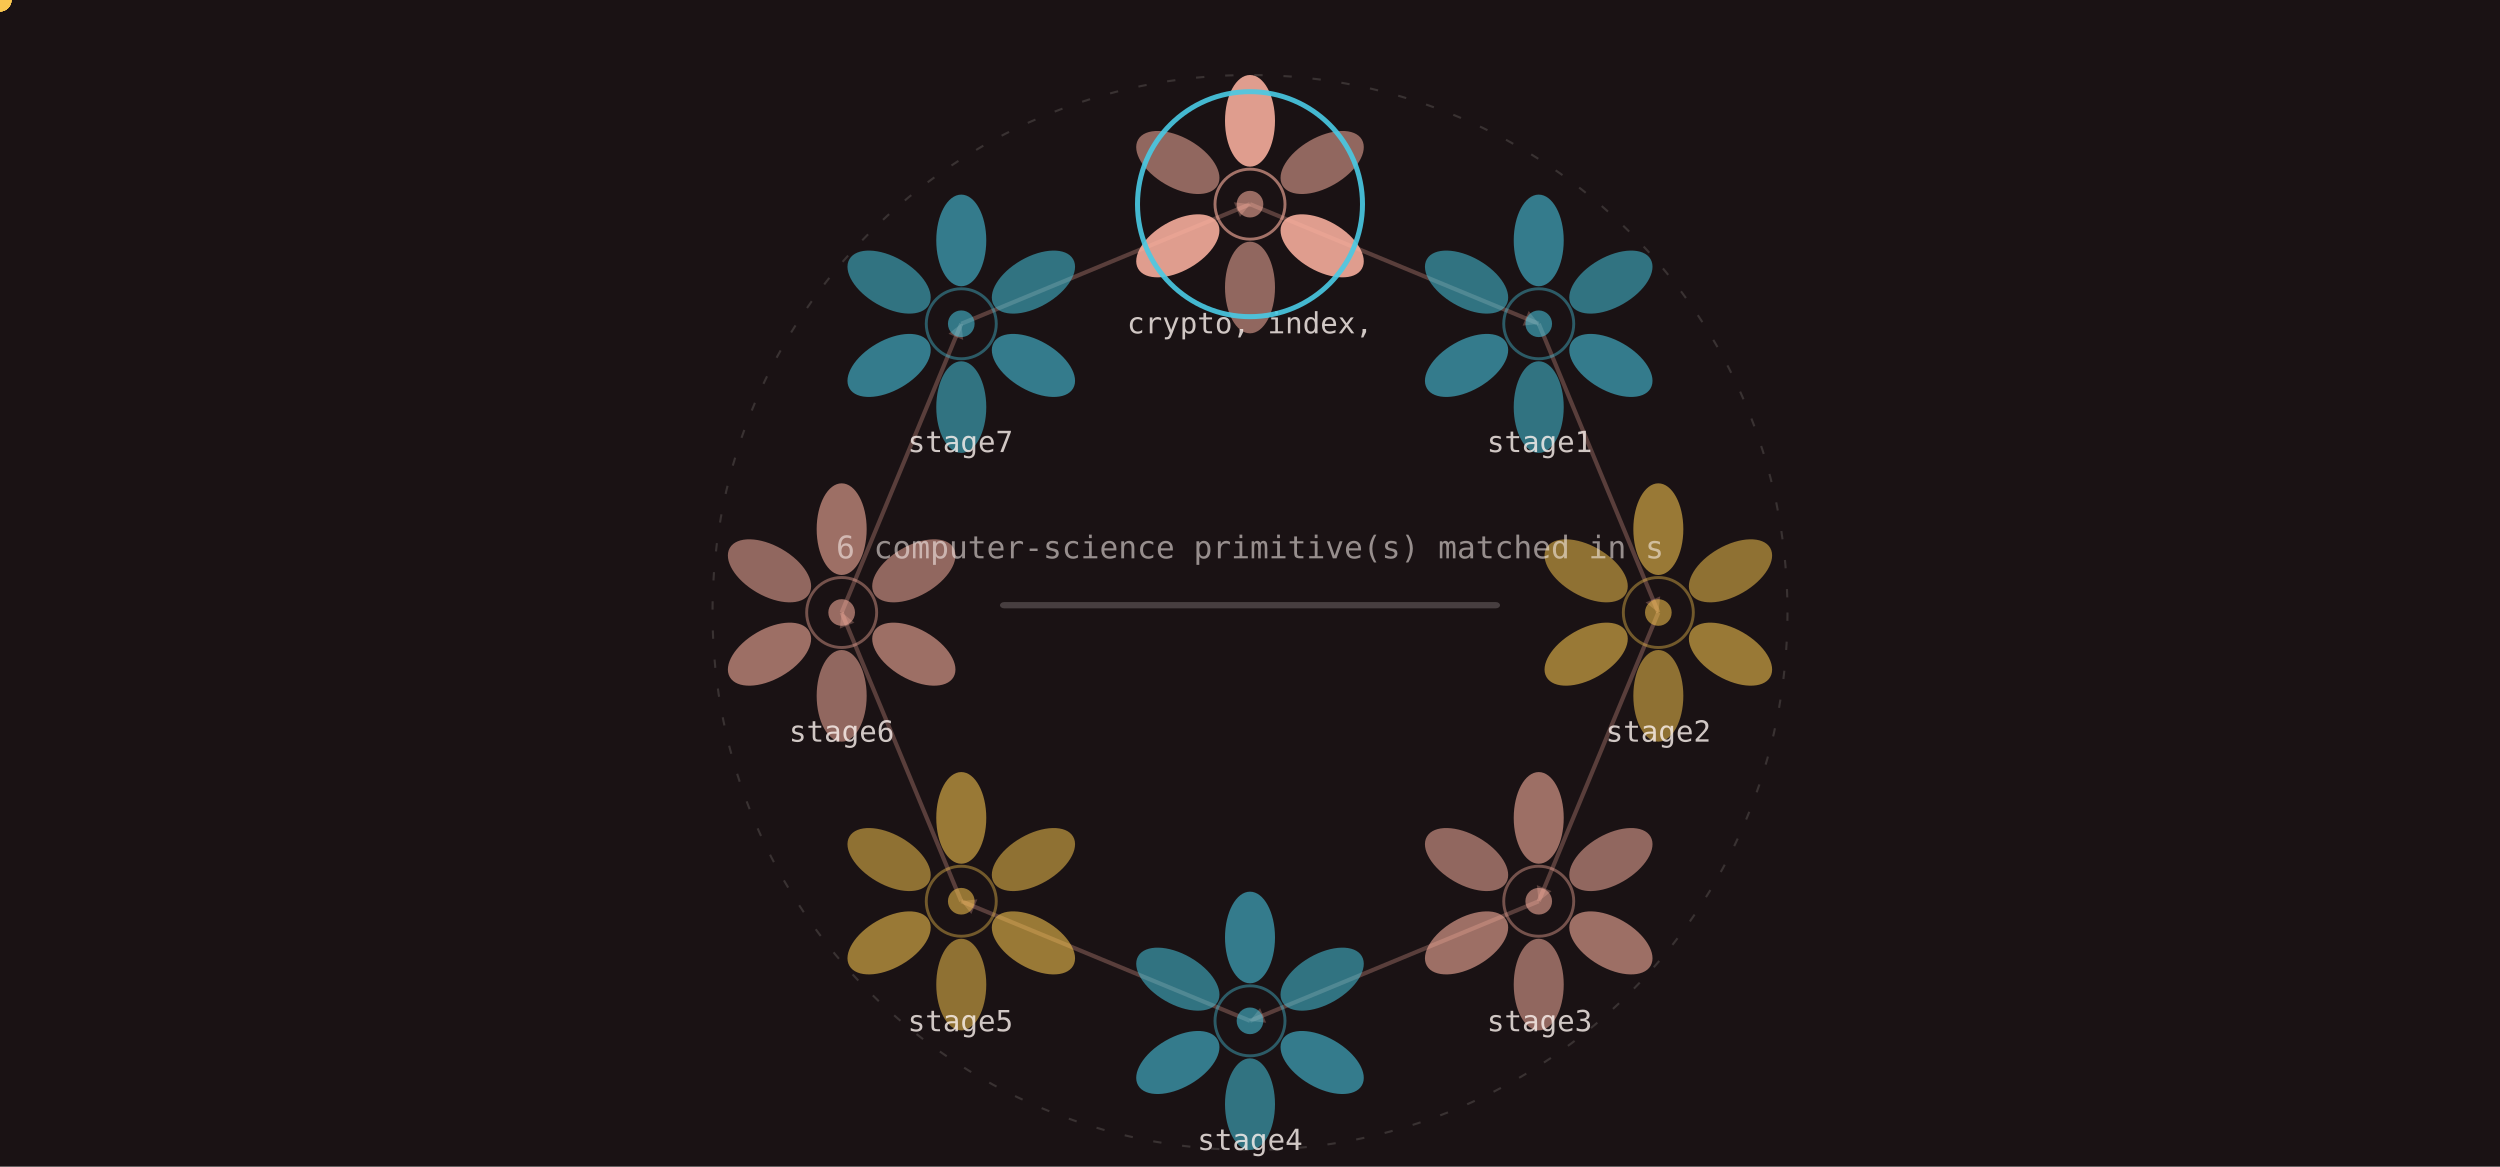
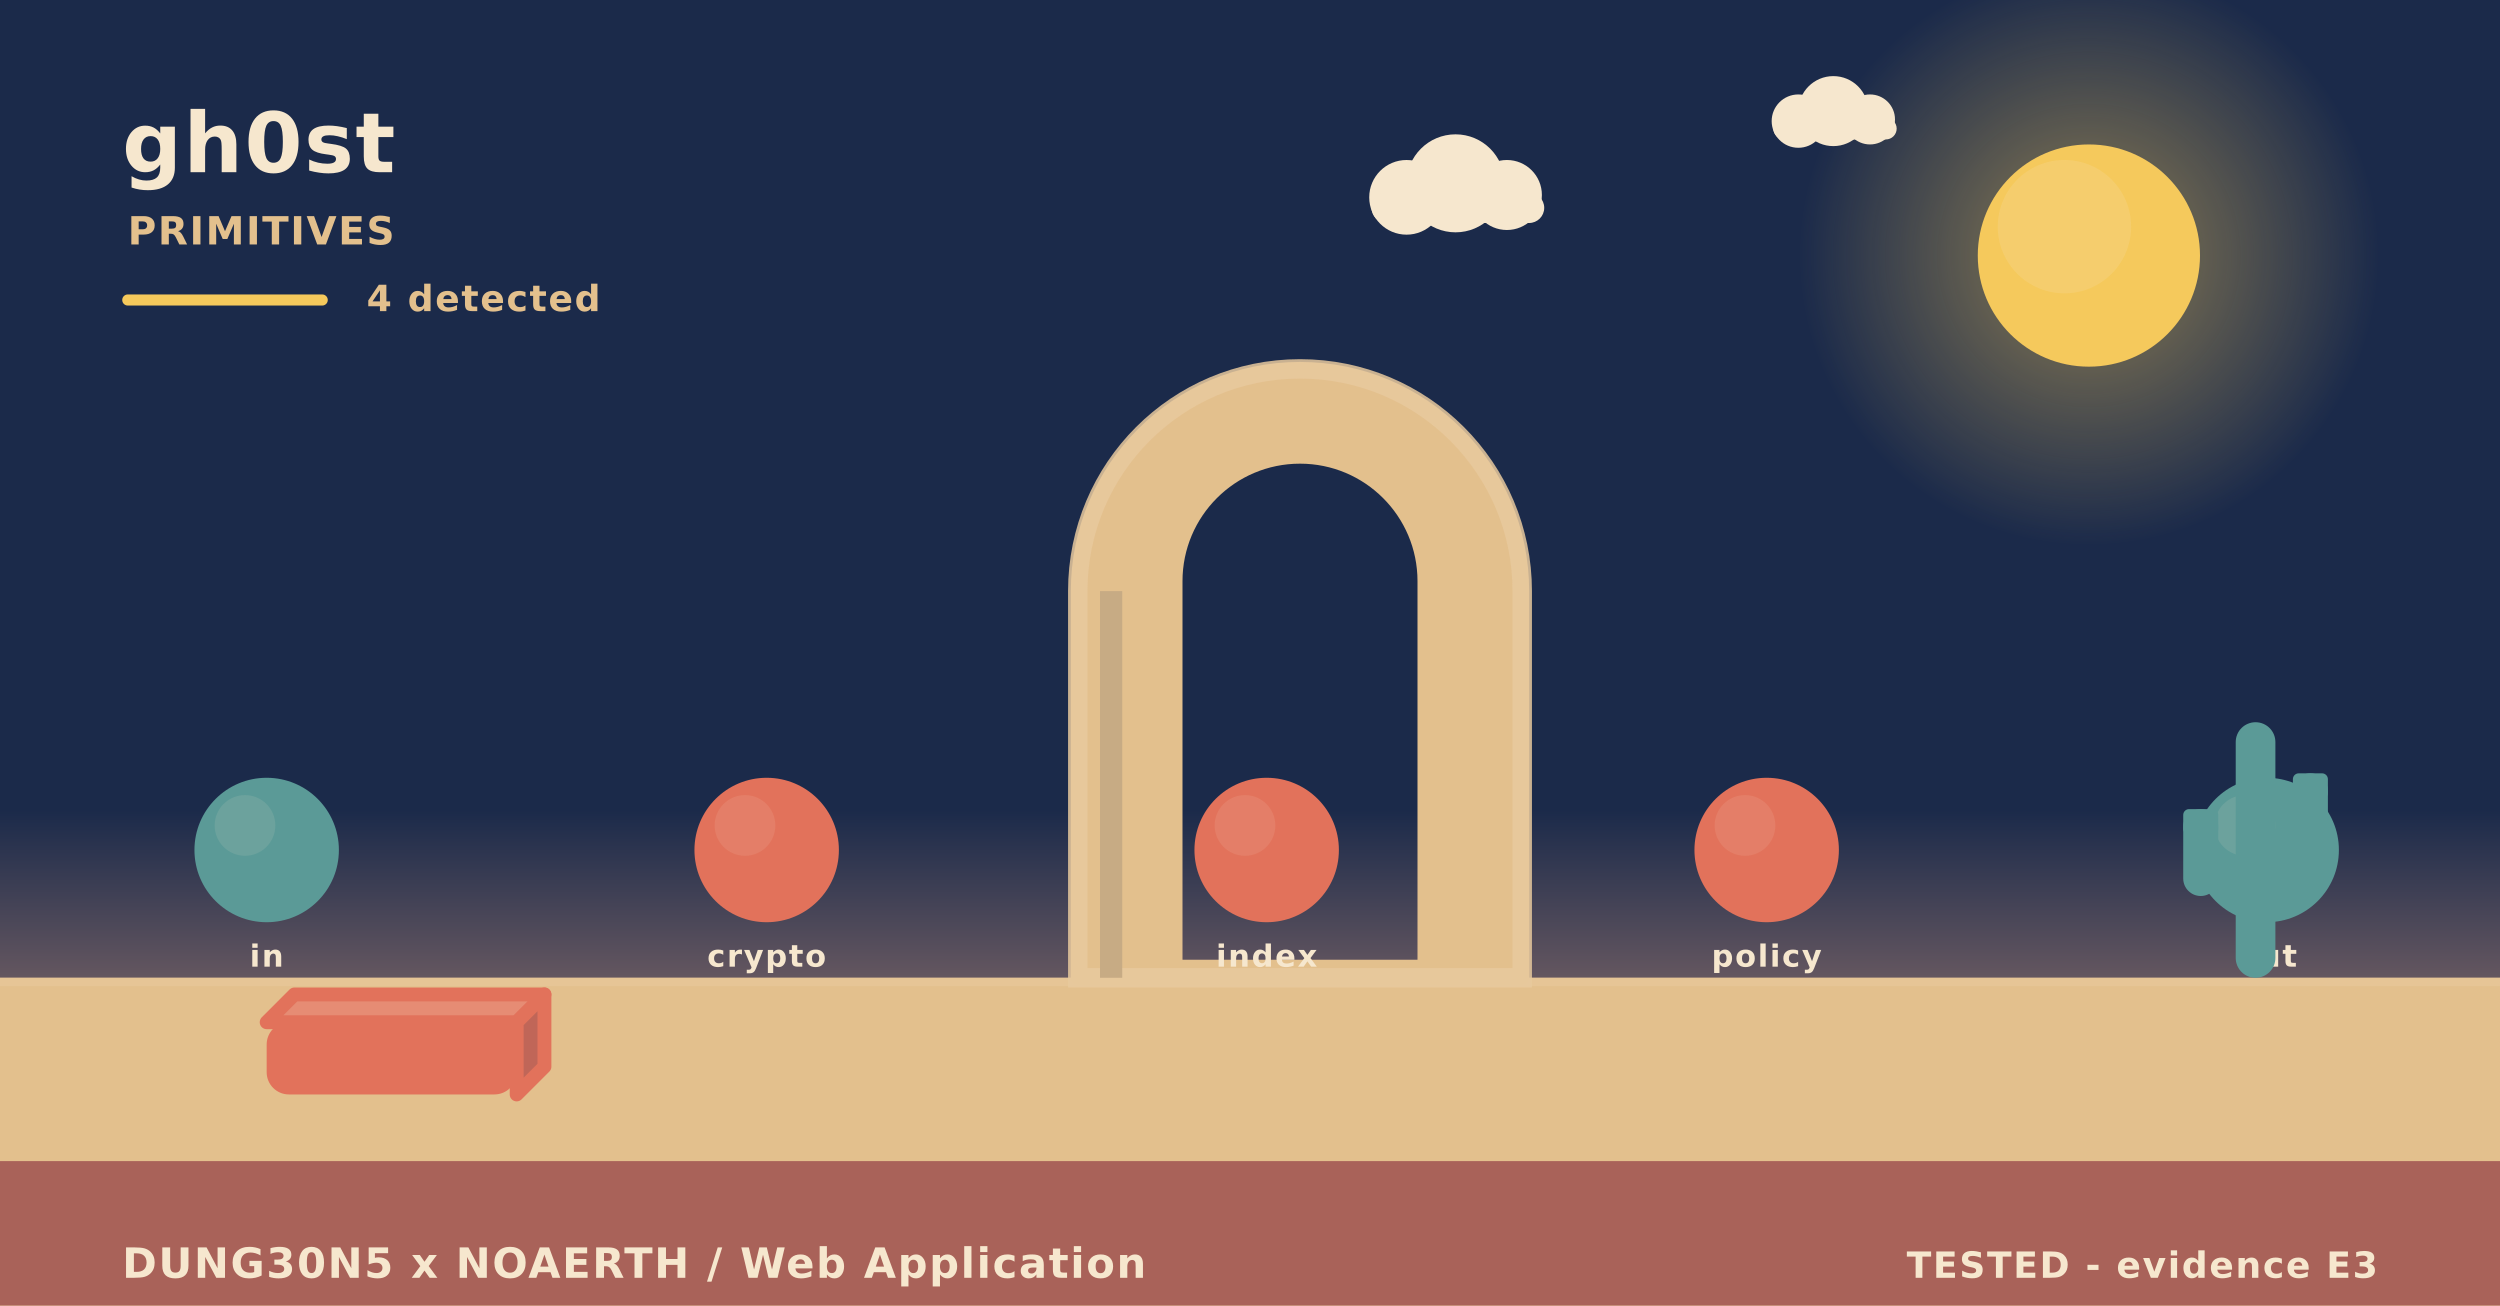
- <svg xmlns="http://www.w3.org/2000/svg" viewBox="0 0 1200 560" width="1200" height="560" role="img" aria-label="gh0st state machine">
-   <rect width="1200" height="560" fill="#1a1214" />
-   <defs>
-     <linearGradient id="gs" x1="0" y1="0" x2="1" y2="1">
-       <stop offset="0%" stop-color="#ffb4a2" />
-       <stop offset="100%" stop-color="#48cae4" />
-     </linearGradient>
-   </defs>
-   <circle cx="600.00" cy="294.00" r="258.00" fill="none" stroke="rgba(253,244,240,0.140)" stroke-width="1.00" opacity="1.00" stroke-dasharray="4 10" />
-   <line x1="600.00" y1="98.00" x2="738.59" y2="155.41" stroke="rgba(255,180,162,0.500)" stroke-width="2.00" opacity="0.55" />
-   <polygon points="738.59,155.41 733.76,149.29 730.86,156.32" fill="rgba(255,180,162,0.500)" opacity="0.55" />
-   <g opacity="0.9">
-     <circle cx="0.00" cy="0.00" r="5.50" fill="#f9c74f" opacity="1.00" />
-     <animateTransform attributeName="transform" type="translate" values="600.00,98.00 738.59,155.41" dur="7.45s" begin="0.0s" repeatCount="indefinite" />
-     <animateTransform attributeName="transform" type="translate" values="738.59,155.41 600.00,98.00" dur="7.45s" begin="3.725s" repeatCount="indefinite" />
+ <svg xmlns="http://www.w3.org/2000/svg" width="900" height="470" viewBox="0 0 900 470" role="img" aria-label="gh0st - how it behaves">
+   <linearGradient id="skys" x1="0" y1="0" x2="0" y2="1">
+     <stop offset="0" stop-color="#1b2a4a" />
+     <stop offset="0.62" stop-color="#1b2a4a" />
+     <stop offset="1" stop-color="#f3ad8a" />
+   </linearGradient>
+   <rect width="900" height="470" fill="url(#skys)" />
+   <radialGradient id="suns">
+     <stop offset="0.35" stop-color="#f5c95c" stop-opacity="0.34" />
+     <stop offset="1" stop-color="#f5c95c" stop-opacity="0" />
+   </radialGradient>
+   <circle cx="752" cy="92" r="104" fill="url(#suns)" />
+   <circle cx="752" cy="92" r="40" fill="#f5c95c" />
+   <circle cx="743.2" cy="81.6" r="24" fill="#f5d27e" opacity="0.5" />
+   <g>
+     <circle cx="524" cy="66" r="17.64" fill="#f6e7ce" />
+     <circle cx="506.36" cy="71.04" r="13.44" fill="#f6e7ce" />
+     <circle cx="542.48" cy="70.2" r="12.6" fill="#f6e7ce" />
+     <rect x="493.76" y="69.36" width="62.16" height="10.92" rx="5.46" fill="#f6e7ce" />
+     <animateTransform attributeName="transform" type="translate" values="0 0;24 0;0 0" dur="36s" begin="0s" repeatCount="indefinite" />
  </g>
-   <line x1="738.59" y1="155.41" x2="796.00" y2="294.00" stroke="rgba(255,180,162,0.500)" stroke-width="2.00" opacity="0.55" />
-   <polygon points="796.00,294.00 796.91,286.26 789.89,289.17" fill="rgba(255,180,162,0.500)" opacity="0.55" />
-   <g opacity="0.9">
-     <circle cx="0.00" cy="0.00" r="5.50" fill="#f9c74f" opacity="1.00" />
-     <animateTransform attributeName="transform" type="translate" values="738.59,155.41 796.00,294.00" dur="7.45s" begin="0.931s" repeatCount="indefinite" />
-     <animateTransform attributeName="transform" type="translate" values="796.00,294.00 738.59,155.41" dur="7.45s" begin="4.656s" repeatCount="indefinite" />
+   <g>
+     <circle cx="660" cy="40" r="12.6" fill="#f6e7ce" />
+     <circle cx="647.4" cy="43.6" r="9.6" fill="#f6e7ce" />
+     <circle cx="673.2" cy="43" r="9" fill="#f6e7ce" />
+     <rect x="638.4" y="42.4" width="44.4" height="7.8" rx="3.9" fill="#f6e7ce" />
+     <animateTransform attributeName="transform" type="translate" values="0 0;-18 0;0 0" dur="46s" begin="3s" repeatCount="indefinite" />
  </g>
-   <line x1="796.00" y1="294.00" x2="738.59" y2="432.59" stroke="rgba(255,180,162,0.500)" stroke-width="2.00" opacity="0.55" />
-   <polygon points="738.59,432.59 744.71,427.76 737.68,424.86" fill="rgba(255,180,162,0.500)" opacity="0.55" />
-   <g opacity="0.9">
-     <circle cx="0.00" cy="0.00" r="5.50" fill="#f9c74f" opacity="1.00" />
-     <animateTransform attributeName="transform" type="translate" values="796.00,294.00 738.59,432.59" dur="7.45s" begin="1.863s" repeatCount="indefinite" />
-     <animateTransform attributeName="transform" type="translate" values="738.59,432.59 796.00,294.00" dur="7.45s" begin="5.588s" repeatCount="indefinite" />
+   <rect x="0" y="352" width="900" height="118" fill="#e3c08d" />
+   <rect x="0" y="352" width="900" height="3" fill="#e6c596" />
+   <text x="44" y="62" font-family="Verdana,DejaVu Sans,sans-serif" font-size="30" font-weight="700" letter-spacing="0.6" fill="#f6e7ce" text-anchor="start">gh0st</text>
+   <text x="46" y="88" font-family="Verdana,DejaVu Sans,sans-serif" font-size="14" font-weight="700" letter-spacing="0.6" fill="#e3c08d" text-anchor="start">PRIMITIVES</text>
+   <rect x="44" y="106" width="74" height="4" rx="2" fill="#f5c95c" />
+   <text x="132" y="112" font-family="Verdana,DejaVu Sans,sans-serif" font-size="13" font-weight="700" letter-spacing="0.6" fill="#e3c08d" text-anchor="start">4 detected</text>
+   <path d="M388,352 L388,212.8 A80,80 0 0 1 548,212.8 L548,352 Z M423.2,348 L423.2,209.22 A44.8,44.8 0 0 1 512.8,209.22 L512.8,348 Z" fill="#e3c08d" fill-rule="evenodd" stroke="#e3c08d" stroke-width="5" stroke-linejoin="round" />
+   <path d="M388,352 L388,212.8 A80,80 0 0 1 548,212.8 L548,352 Z" fill="none" stroke="#e8c99d" stroke-width="7" stroke-linecap="round" opacity="0.85" />
+   <rect x="396" y="212.8" width="8" height="139.2" fill="#c7ab84" />
+   <circle cx="96" cy="306" r="26" fill="#5b9a97" />
+   <circle cx="88.2" cy="297.16" r="10.92" fill="#7aa9a2" opacity="0.55" />
+   <text x="96" y="348" font-family="Verdana,DejaVu Sans,sans-serif" font-size="11" font-weight="700" letter-spacing="0.6" fill="#f6e7ce" text-anchor="middle">in</text>
+   <g>
+     <circle cx="276" cy="306" r="26" fill="#e2725b" />
+     <circle cx="268.2" cy="297.16" r="10.92" fill="#e68972" opacity="0.55" />
+     <animate attributeName="opacity" values="0.8;1;0.8" dur="4.6s" begin="0s" repeatCount="indefinite" />
  </g>
-   <line x1="738.59" y1="432.59" x2="600.00" y2="490.00" stroke="rgba(255,180,162,0.500)" stroke-width="2.00" opacity="0.55" />
-   <polygon points="600.00,490.00 607.74,490.91 604.83,483.89" fill="rgba(255,180,162,0.500)" opacity="0.55" />
-   <g opacity="0.9">
-     <circle cx="0.00" cy="0.00" r="5.50" fill="#f9c74f" opacity="1.00" />
-     <animateTransform attributeName="transform" type="translate" values="738.59,432.59 600.00,490.00" dur="7.45s" begin="2.794s" repeatCount="indefinite" />
-     <animateTransform attributeName="transform" type="translate" values="600.00,490.00 738.59,432.59" dur="7.45s" begin="6.519s" repeatCount="indefinite" />
+   <text x="276" y="348" font-family="Verdana,DejaVu Sans,sans-serif" font-size="11" font-weight="700" letter-spacing="0.6" fill="#f6e7ce" text-anchor="middle">crypto</text>
+   <g>
+     <circle cx="456" cy="306" r="26" fill="#e2725b" />
+     <circle cx="448.2" cy="297.16" r="10.92" fill="#e68972" opacity="0.55" />
+     <animate attributeName="opacity" values="0.8;1;0.8" dur="5.2s" begin="0s" repeatCount="indefinite" />
  </g>
-   <line x1="600.00" y1="490.00" x2="461.41" y2="432.59" stroke="rgba(255,180,162,0.500)" stroke-width="2.00" opacity="0.55" />
-   <polygon points="461.41,432.59 466.24,438.71 469.14,431.68" fill="rgba(255,180,162,0.500)" opacity="0.55" />
-   <g opacity="0.9">
-     <circle cx="0.00" cy="0.00" r="5.50" fill="#f9c74f" opacity="1.00" />
-     <animateTransform attributeName="transform" type="translate" values="600.00,490.00 461.41,432.59" dur="7.45s" begin="3.725s" repeatCount="indefinite" />
-     <animateTransform attributeName="transform" type="translate" values="461.41,432.59 600.00,490.00" dur="7.45s" begin="7.45s" repeatCount="indefinite" />
+   <text x="456" y="348" font-family="Verdana,DejaVu Sans,sans-serif" font-size="11" font-weight="700" letter-spacing="0.6" fill="#f6e7ce" text-anchor="middle">index</text>
+   <g>
+     <circle cx="636" cy="306" r="26" fill="#e2725b" />
+     <circle cx="628.2" cy="297.16" r="10.92" fill="#e68972" opacity="0.55" />
+     <animate attributeName="opacity" values="0.8;1;0.8" dur="5.8s" begin="0s" repeatCount="indefinite" />
  </g>
-   <line x1="461.41" y1="432.59" x2="404.00" y2="294.00" stroke="rgba(255,180,162,0.500)" stroke-width="2.00" opacity="0.55" />
-   <polygon points="404.00,294.00 403.09,301.74 410.11,298.83" fill="rgba(255,180,162,0.500)" opacity="0.55" />
-   <g opacity="0.9">
-     <circle cx="0.00" cy="0.00" r="5.50" fill="#f9c74f" opacity="1.00" />
-     <animateTransform attributeName="transform" type="translate" values="461.41,432.59 404.00,294.00" dur="7.45s" begin="4.656s" repeatCount="indefinite" />
-     <animateTransform attributeName="transform" type="translate" values="404.00,294.00 461.41,432.59" dur="7.45s" begin="8.381s" repeatCount="indefinite" />
-   </g>
-   <line x1="404.00" y1="294.00" x2="461.41" y2="155.41" stroke="rgba(255,180,162,0.500)" stroke-width="2.00" opacity="0.55" />
-   <polygon points="461.41,155.41 455.29,160.24 462.32,163.14" fill="rgba(255,180,162,0.500)" opacity="0.55" />
-   <g opacity="0.9">
-     <circle cx="0.00" cy="0.00" r="5.50" fill="#f9c74f" opacity="1.00" />
-     <animateTransform attributeName="transform" type="translate" values="404.00,294.00 461.41,155.41" dur="7.45s" begin="5.588s" repeatCount="indefinite" />
-     <animateTransform attributeName="transform" type="translate" values="461.41,155.41 404.00,294.00" dur="7.45s" begin="9.312s" repeatCount="indefinite" />
-   </g>
-   <line x1="461.41" y1="155.41" x2="600.00" y2="98.00" stroke="rgba(255,180,162,0.500)" stroke-width="2.00" opacity="0.55" />
-   <polygon points="600.00,98.00 592.26,97.09 595.17,104.11" fill="rgba(255,180,162,0.500)" opacity="0.55" />
-   <g opacity="0.9">
-     <circle cx="0.00" cy="0.00" r="5.50" fill="#f9c74f" opacity="1.00" />
-     <animateTransform attributeName="transform" type="translate" values="461.41,155.41 600.00,98.00" dur="7.45s" begin="6.519s" repeatCount="indefinite" />
-     <animateTransform attributeName="transform" type="translate" values="600.00,98.00 461.41,155.41" dur="7.45s" begin="10.244s" repeatCount="indefinite" />
-   </g>
-   <ellipse cx="600.00" cy="58.00" rx="12.00" ry="22.00" fill="rgba(255,180,162,0.900)" opacity="0.95" transform="rotate(0.0 600.00 58.00)" />
-   <ellipse cx="634.64" cy="78.00" rx="12.00" ry="22.00" fill="rgba(255,180,162,0.550)" opacity="0.95" transform="rotate(60.0 634.64 78.00)" />
-   <ellipse cx="634.64" cy="118.00" rx="12.00" ry="22.00" fill="rgba(255,180,162,0.900)" opacity="0.95" transform="rotate(120.0 634.64 118.00)" />
-   <ellipse cx="600.00" cy="138.00" rx="12.00" ry="22.00" fill="rgba(255,180,162,0.550)" opacity="0.95" transform="rotate(180.0 600.00 138.00)" />
-   <ellipse cx="565.36" cy="118.00" rx="12.00" ry="22.00" fill="rgba(255,180,162,0.900)" opacity="0.95" transform="rotate(240.0 565.36 118.00)" />
-   <ellipse cx="565.36" cy="78.00" rx="12.00" ry="22.00" fill="rgba(255,180,162,0.550)" opacity="0.95" transform="rotate(300.0 565.36 78.00)" />
-   <circle cx="600.00" cy="98.00" r="16.80" fill="none" stroke="rgba(255,180,162,0.900)" stroke-width="1.40" opacity="0.66" />
-   <circle cx="600.00" cy="98.00" r="6.40" fill="rgba(255,180,162,0.550)" opacity="1.00" />
-   <text x="600" y="160" font-family="ui-monospace,Menlo,monospace" font-size="14" fill="rgba(253,244,240,0.800)" text-anchor="middle">crypto, index,</text>
-   <g>
-     <circle cx="600.00" cy="98.00" r="54.00" fill="none" stroke="#48cae4" stroke-width="2.40" opacity="0.90" />
-     <animate attributeName="opacity" values="0.25;1.0;0.25" dur="14.9s" begin="0.0s" repeatCount="indefinite" />
-   </g>
-   <ellipse cx="738.59" cy="115.41" rx="12.00" ry="22.00" fill="rgba(72,202,228,0.600)" opacity="0.95" transform="rotate(0.0 738.59 115.41)" />
-   <ellipse cx="773.23" cy="135.41" rx="12.00" ry="22.00" fill="rgba(72,202,228,0.550)" opacity="0.95" transform="rotate(60.0 773.23 135.41)" />
-   <ellipse cx="773.23" cy="175.41" rx="12.00" ry="22.00" fill="rgba(72,202,228,0.600)" opacity="0.95" transform="rotate(120.0 773.23 175.41)" />
-   <ellipse cx="738.59" cy="195.41" rx="12.00" ry="22.00" fill="rgba(72,202,228,0.550)" opacity="0.95" transform="rotate(180.0 738.59 195.41)" />
-   <ellipse cx="703.95" cy="175.41" rx="12.00" ry="22.00" fill="rgba(72,202,228,0.600)" opacity="0.95" transform="rotate(240.0 703.95 175.41)" />
-   <ellipse cx="703.95" cy="135.41" rx="12.00" ry="22.00" fill="rgba(72,202,228,0.550)" opacity="0.95" transform="rotate(300.0 703.95 135.41)" />
-   <circle cx="738.59" cy="155.41" r="16.80" fill="none" stroke="rgba(72,202,228,0.600)" stroke-width="1.40" opacity="0.66" />
-   <circle cx="738.59" cy="155.41" r="6.40" fill="rgba(72,202,228,0.550)" opacity="1.00" />
-   <text x="739" y="217" font-family="ui-monospace,Menlo,monospace" font-size="14" fill="rgba(253,244,240,0.800)" text-anchor="middle">stage1</text>
-   <ellipse cx="796.00" cy="254.00" rx="12.00" ry="22.00" fill="rgba(249,199,79,0.600)" opacity="0.95" transform="rotate(0.0 796.00 254.00)" />
-   <ellipse cx="830.64" cy="274.00" rx="12.00" ry="22.00" fill="rgba(249,199,79,0.550)" opacity="0.95" transform="rotate(60.0 830.64 274.00)" />
-   <ellipse cx="830.64" cy="314.00" rx="12.00" ry="22.00" fill="rgba(249,199,79,0.600)" opacity="0.95" transform="rotate(120.0 830.64 314.00)" />
-   <ellipse cx="796.00" cy="334.00" rx="12.00" ry="22.00" fill="rgba(249,199,79,0.550)" opacity="0.95" transform="rotate(180.0 796.00 334.00)" />
-   <ellipse cx="761.36" cy="314.00" rx="12.00" ry="22.00" fill="rgba(249,199,79,0.600)" opacity="0.95" transform="rotate(240.0 761.36 314.00)" />
-   <ellipse cx="761.36" cy="274.00" rx="12.00" ry="22.00" fill="rgba(249,199,79,0.550)" opacity="0.95" transform="rotate(300.0 761.36 274.00)" />
-   <circle cx="796.00" cy="294.00" r="16.80" fill="none" stroke="rgba(249,199,79,0.600)" stroke-width="1.40" opacity="0.66" />
-   <circle cx="796.00" cy="294.00" r="6.40" fill="rgba(249,199,79,0.550)" opacity="1.00" />
-   <text x="796" y="356" font-family="ui-monospace,Menlo,monospace" font-size="14" fill="rgba(253,244,240,0.800)" text-anchor="middle">stage2</text>
-   <ellipse cx="738.59" cy="392.59" rx="12.00" ry="22.00" fill="rgba(255,180,162,0.600)" opacity="0.95" transform="rotate(0.0 738.59 392.59)" />
-   <ellipse cx="773.23" cy="412.59" rx="12.00" ry="22.00" fill="rgba(255,180,162,0.550)" opacity="0.95" transform="rotate(60.0 773.23 412.59)" />
-   <ellipse cx="773.23" cy="452.59" rx="12.00" ry="22.00" fill="rgba(255,180,162,0.600)" opacity="0.95" transform="rotate(120.0 773.23 452.59)" />
-   <ellipse cx="738.59" cy="472.59" rx="12.00" ry="22.00" fill="rgba(255,180,162,0.550)" opacity="0.95" transform="rotate(180.0 738.59 472.59)" />
-   <ellipse cx="703.95" cy="452.59" rx="12.00" ry="22.00" fill="rgba(255,180,162,0.600)" opacity="0.95" transform="rotate(240.0 703.95 452.59)" />
-   <ellipse cx="703.95" cy="412.59" rx="12.00" ry="22.00" fill="rgba(255,180,162,0.550)" opacity="0.95" transform="rotate(300.0 703.95 412.59)" />
-   <circle cx="738.59" cy="432.59" r="16.80" fill="none" stroke="rgba(255,180,162,0.600)" stroke-width="1.40" opacity="0.66" />
-   <circle cx="738.59" cy="432.59" r="6.40" fill="rgba(255,180,162,0.550)" opacity="1.00" />
-   <text x="739" y="495" font-family="ui-monospace,Menlo,monospace" font-size="14" fill="rgba(253,244,240,0.800)" text-anchor="middle">stage3</text>
-   <ellipse cx="600.00" cy="450.00" rx="12.00" ry="22.00" fill="rgba(72,202,228,0.600)" opacity="0.95" transform="rotate(0.0 600.00 450.00)" />
-   <ellipse cx="634.64" cy="470.00" rx="12.00" ry="22.00" fill="rgba(72,202,228,0.550)" opacity="0.95" transform="rotate(60.0 634.64 470.00)" />
-   <ellipse cx="634.64" cy="510.00" rx="12.00" ry="22.00" fill="rgba(72,202,228,0.600)" opacity="0.95" transform="rotate(120.0 634.64 510.00)" />
-   <ellipse cx="600.00" cy="530.00" rx="12.00" ry="22.00" fill="rgba(72,202,228,0.550)" opacity="0.95" transform="rotate(180.0 600.00 530.00)" />
-   <ellipse cx="565.36" cy="510.00" rx="12.00" ry="22.00" fill="rgba(72,202,228,0.600)" opacity="0.95" transform="rotate(240.0 565.36 510.00)" />
-   <ellipse cx="565.36" cy="470.00" rx="12.00" ry="22.00" fill="rgba(72,202,228,0.550)" opacity="0.95" transform="rotate(300.0 565.36 470.00)" />
-   <circle cx="600.00" cy="490.00" r="16.80" fill="none" stroke="rgba(72,202,228,0.600)" stroke-width="1.40" opacity="0.66" />
-   <circle cx="600.00" cy="490.00" r="6.40" fill="rgba(72,202,228,0.550)" opacity="1.00" />
-   <text x="600" y="552" font-family="ui-monospace,Menlo,monospace" font-size="14" fill="rgba(253,244,240,0.800)" text-anchor="middle">stage4</text>
-   <ellipse cx="461.41" cy="392.59" rx="12.00" ry="22.00" fill="rgba(249,199,79,0.600)" opacity="0.95" transform="rotate(0.0 461.41 392.59)" />
-   <ellipse cx="496.05" cy="412.59" rx="12.00" ry="22.00" fill="rgba(249,199,79,0.550)" opacity="0.95" transform="rotate(60.0 496.05 412.59)" />
-   <ellipse cx="496.05" cy="452.59" rx="12.00" ry="22.00" fill="rgba(249,199,79,0.600)" opacity="0.95" transform="rotate(120.0 496.05 452.59)" />
-   <ellipse cx="461.41" cy="472.59" rx="12.00" ry="22.00" fill="rgba(249,199,79,0.550)" opacity="0.95" transform="rotate(180.0 461.41 472.59)" />
-   <ellipse cx="426.77" cy="452.59" rx="12.00" ry="22.00" fill="rgba(249,199,79,0.600)" opacity="0.95" transform="rotate(240.0 426.77 452.59)" />
-   <ellipse cx="426.77" cy="412.59" rx="12.00" ry="22.00" fill="rgba(249,199,79,0.550)" opacity="0.95" transform="rotate(300.0 426.77 412.59)" />
-   <circle cx="461.41" cy="432.59" r="16.80" fill="none" stroke="rgba(249,199,79,0.600)" stroke-width="1.40" opacity="0.66" />
-   <circle cx="461.41" cy="432.59" r="6.40" fill="rgba(249,199,79,0.550)" opacity="1.00" />
-   <text x="461" y="495" font-family="ui-monospace,Menlo,monospace" font-size="14" fill="rgba(253,244,240,0.800)" text-anchor="middle">stage5</text>
-   <ellipse cx="404.00" cy="254.00" rx="12.00" ry="22.00" fill="rgba(255,180,162,0.600)" opacity="0.95" transform="rotate(0.0 404.00 254.00)" />
-   <ellipse cx="438.64" cy="274.00" rx="12.00" ry="22.00" fill="rgba(255,180,162,0.550)" opacity="0.95" transform="rotate(60.0 438.64 274.00)" />
-   <ellipse cx="438.64" cy="314.00" rx="12.00" ry="22.00" fill="rgba(255,180,162,0.600)" opacity="0.95" transform="rotate(120.0 438.64 314.00)" />
-   <ellipse cx="404.00" cy="334.00" rx="12.00" ry="22.00" fill="rgba(255,180,162,0.550)" opacity="0.95" transform="rotate(180.0 404.00 334.00)" />
-   <ellipse cx="369.36" cy="314.00" rx="12.00" ry="22.00" fill="rgba(255,180,162,0.600)" opacity="0.95" transform="rotate(240.0 369.36 314.00)" />
-   <ellipse cx="369.36" cy="274.00" rx="12.00" ry="22.00" fill="rgba(255,180,162,0.550)" opacity="0.95" transform="rotate(300.0 369.36 274.00)" />
-   <circle cx="404.00" cy="294.00" r="16.80" fill="none" stroke="rgba(255,180,162,0.600)" stroke-width="1.40" opacity="0.66" />
-   <circle cx="404.00" cy="294.00" r="6.40" fill="rgba(255,180,162,0.550)" opacity="1.00" />
-   <text x="404" y="356" font-family="ui-monospace,Menlo,monospace" font-size="14" fill="rgba(253,244,240,0.800)" text-anchor="middle">stage6</text>
-   <ellipse cx="461.41" cy="115.41" rx="12.00" ry="22.00" fill="rgba(72,202,228,0.600)" opacity="0.95" transform="rotate(0.0 461.41 115.41)" />
-   <ellipse cx="496.05" cy="135.41" rx="12.00" ry="22.00" fill="rgba(72,202,228,0.550)" opacity="0.95" transform="rotate(60.0 496.05 135.41)" />
-   <ellipse cx="496.05" cy="175.41" rx="12.00" ry="22.00" fill="rgba(72,202,228,0.600)" opacity="0.95" transform="rotate(120.0 496.05 175.41)" />
-   <ellipse cx="461.41" cy="195.41" rx="12.00" ry="22.00" fill="rgba(72,202,228,0.550)" opacity="0.95" transform="rotate(180.0 461.41 195.41)" />
-   <ellipse cx="426.77" cy="175.41" rx="12.00" ry="22.00" fill="rgba(72,202,228,0.600)" opacity="0.95" transform="rotate(240.0 426.77 175.41)" />
-   <ellipse cx="426.77" cy="135.41" rx="12.00" ry="22.00" fill="rgba(72,202,228,0.550)" opacity="0.95" transform="rotate(300.0 426.77 135.41)" />
-   <circle cx="461.41" cy="155.41" r="16.80" fill="none" stroke="rgba(72,202,228,0.600)" stroke-width="1.40" opacity="0.66" />
-   <circle cx="461.41" cy="155.41" r="6.40" fill="rgba(72,202,228,0.550)" opacity="1.00" />
-   <text x="461" y="217" font-family="ui-monospace,Menlo,monospace" font-size="14" fill="rgba(253,244,240,0.800)" text-anchor="middle">stage7</text>
-   <rect x="480.00" y="289.00" width="240.00" height="3.00" rx="2.00" fill="rgba(253,244,240,0.200)" opacity="1.00" />
-   <text x="600" y="268" font-family="ui-monospace,Menlo,monospace" font-size="15" fill="rgba(253,244,240,0.550)" text-anchor="middle">6 computer-science primitive(s) matched in s</text>
+   <text x="636" y="348" font-family="Verdana,DejaVu Sans,sans-serif" font-size="11" font-weight="700" letter-spacing="0.6" fill="#f6e7ce" text-anchor="middle">policy</text>
+   <circle cx="816" cy="306" r="26" fill="#5b9a97" />
+   <circle cx="808.2" cy="297.16" r="10.92" fill="#7aa9a2" opacity="0.55" />
+   <text x="816" y="348" font-family="Verdana,DejaVu Sans,sans-serif" font-size="11" font-weight="700" letter-spacing="0.6" fill="#f6e7ce" text-anchor="middle">out</text>
+   <path d="M96,368 L186,368 L196,358 L106,358 Z" fill="#e68c74" stroke="#e2725b" stroke-width="5" stroke-linejoin="round" />
+   <path d="M186,368 L196,358 L196,384 L186,394 Z" fill="#c06658" stroke="#e2725b" stroke-width="5" stroke-linejoin="round" />
+   <rect x="96" y="368" width="90" height="26" rx="8" fill="#e2725b" />
+   <rect x="804.86" y="260" width="14.28" height="92" rx="7.14" fill="#5b9a97" />
+   <rect x="785.96" y="291.28" width="12.6" height="31.28" rx="6.3" fill="#5b9a97" />
+   <rect x="785.96" y="291.28" width="12.6" height="9.2" rx="2.1" fill="#5b9a97" />
+   <rect x="825.44" y="278.4" width="12.6" height="31.28" rx="6.3" fill="#5b9a97" />
+   <rect x="825.44" y="278.4" width="12.6" height="9.2" rx="2.1" fill="#5b9a97" />
+   <rect x="0" y="418" width="900" height="52" rx="0" fill="#a65c56" opacity="0.94" />
+   <text x="44" y="460" font-family="Verdana,DejaVu Sans,sans-serif" font-size="15" font-weight="700" letter-spacing="0.6" fill="#f6e7ce" text-anchor="start">DUNG30N5 x NOAERTH  /  Web Application</text>
+   <text x="856" y="460" font-family="Verdana,DejaVu Sans,sans-serif" font-size="13" font-weight="700" letter-spacing="0.6" fill="#f6e7ce" text-anchor="end">TESTED  -  evidence E3</text>
</svg>
